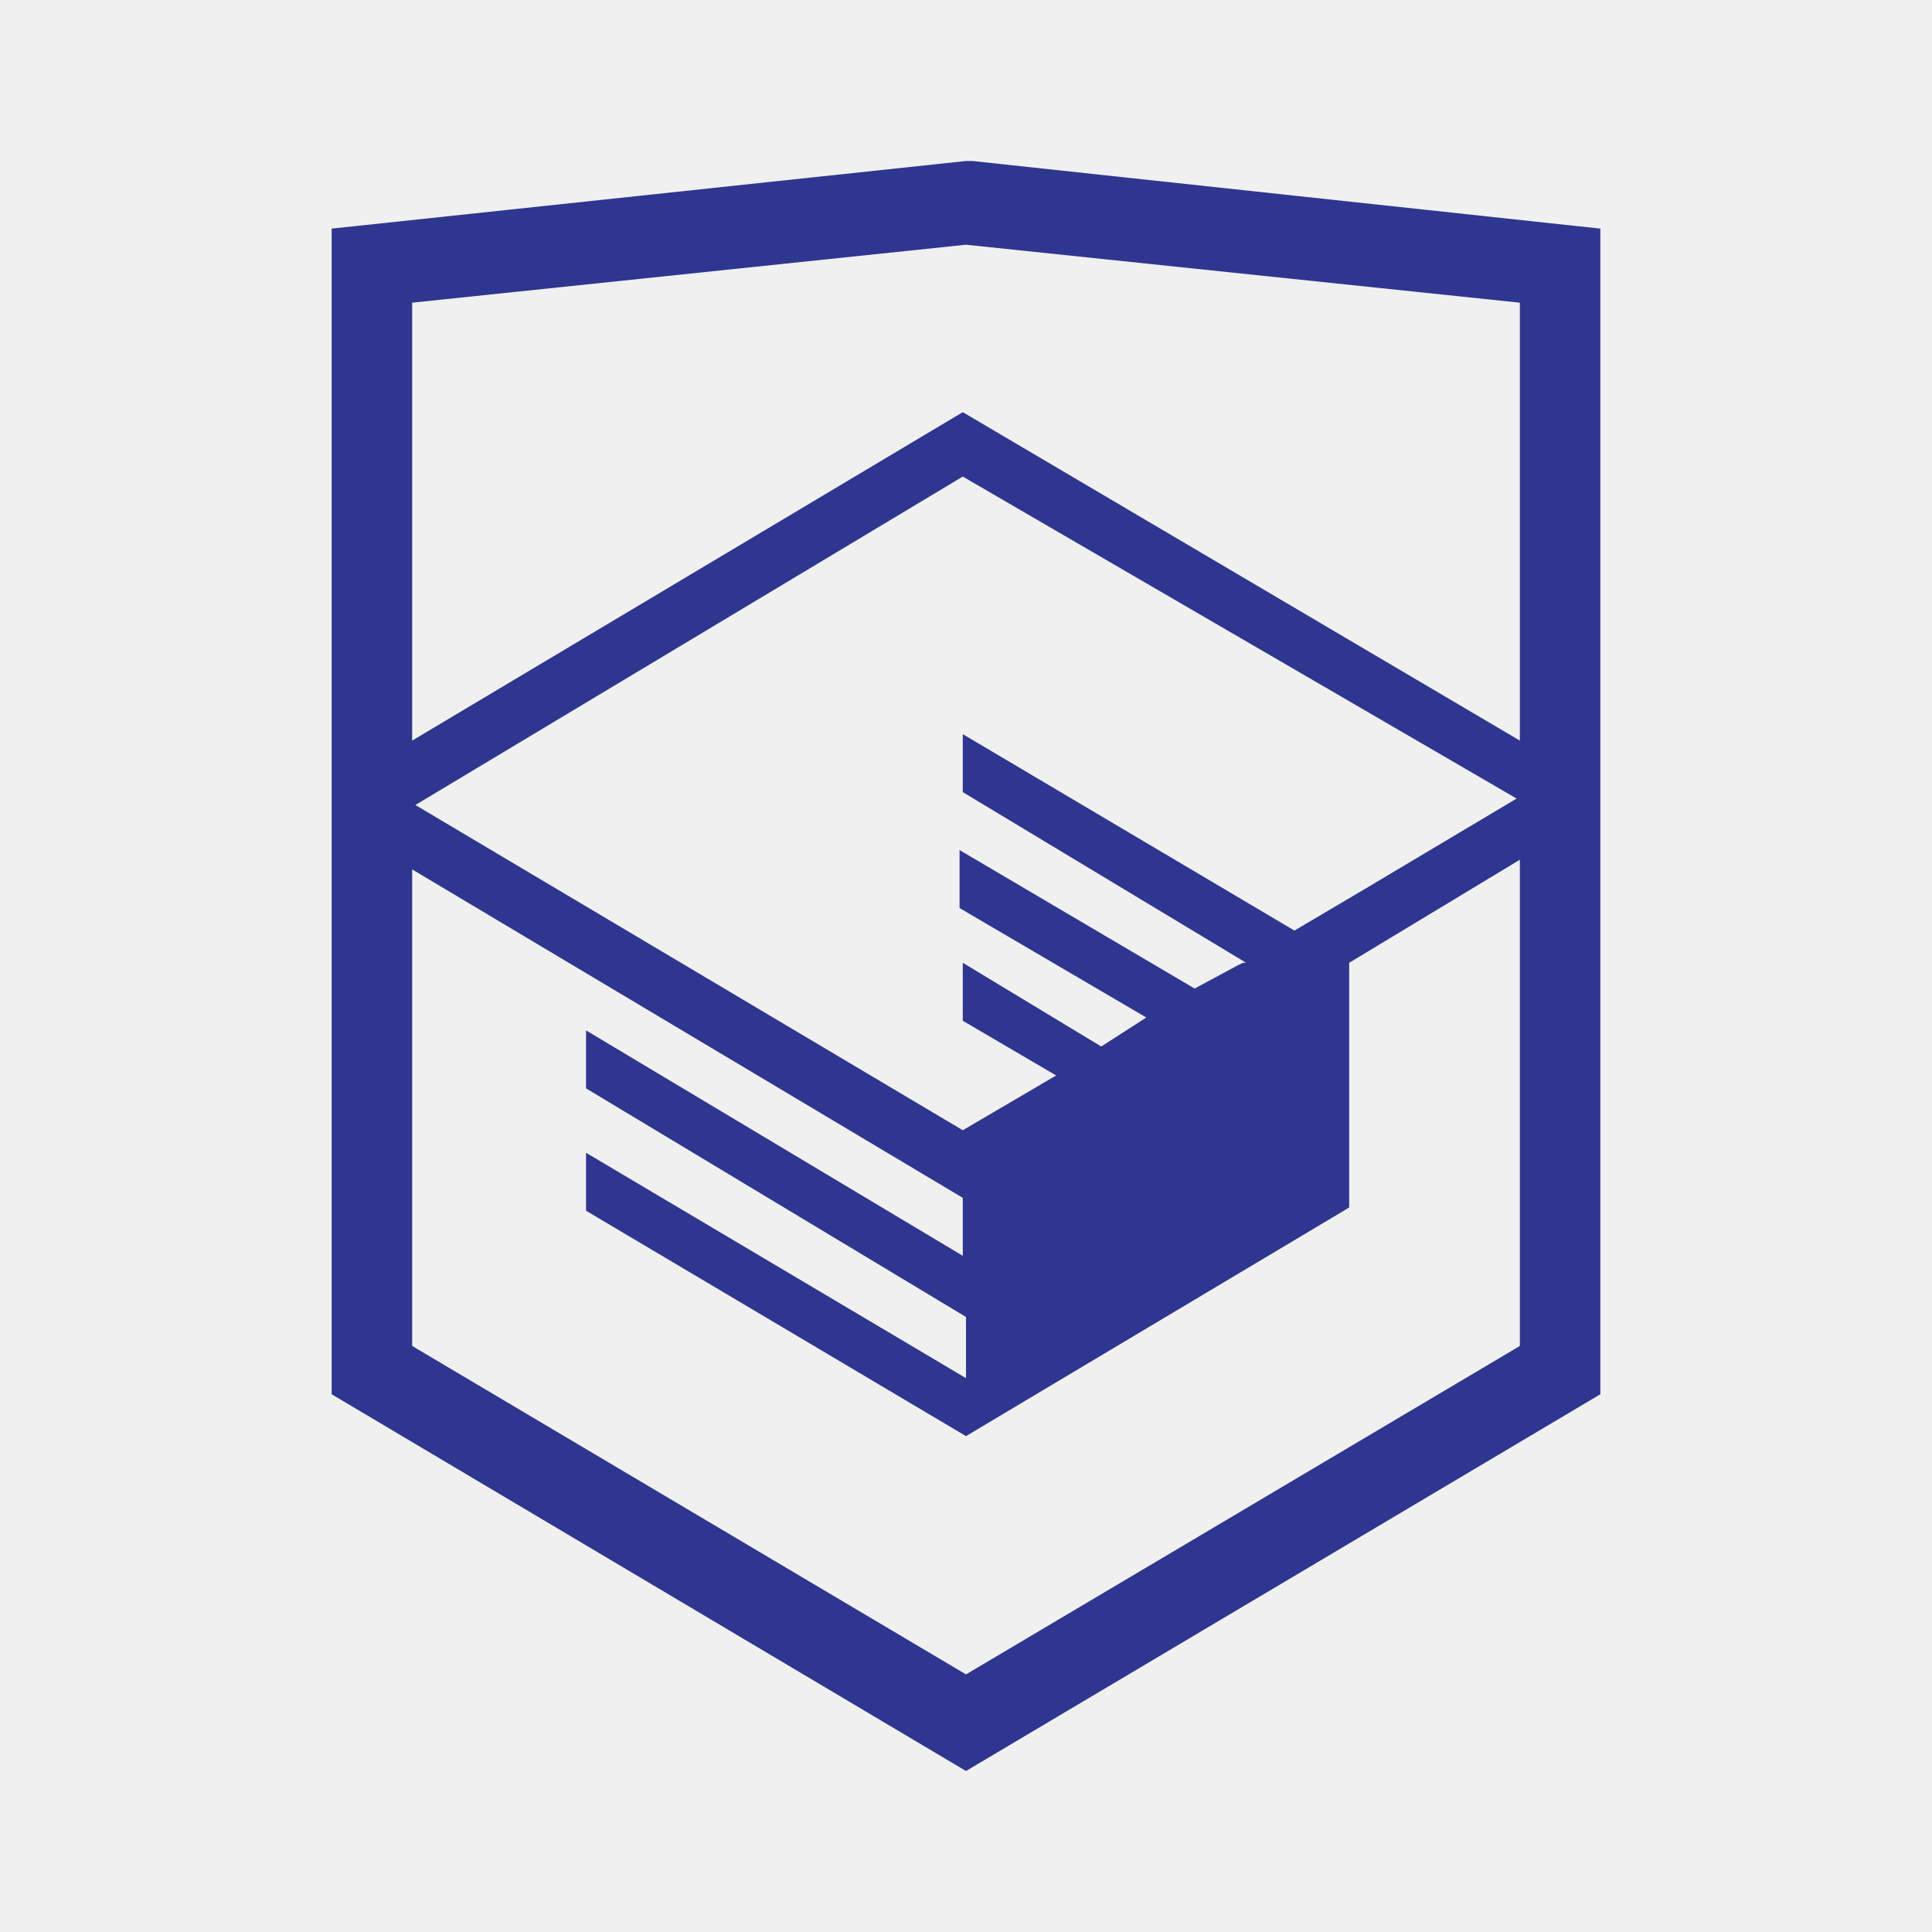
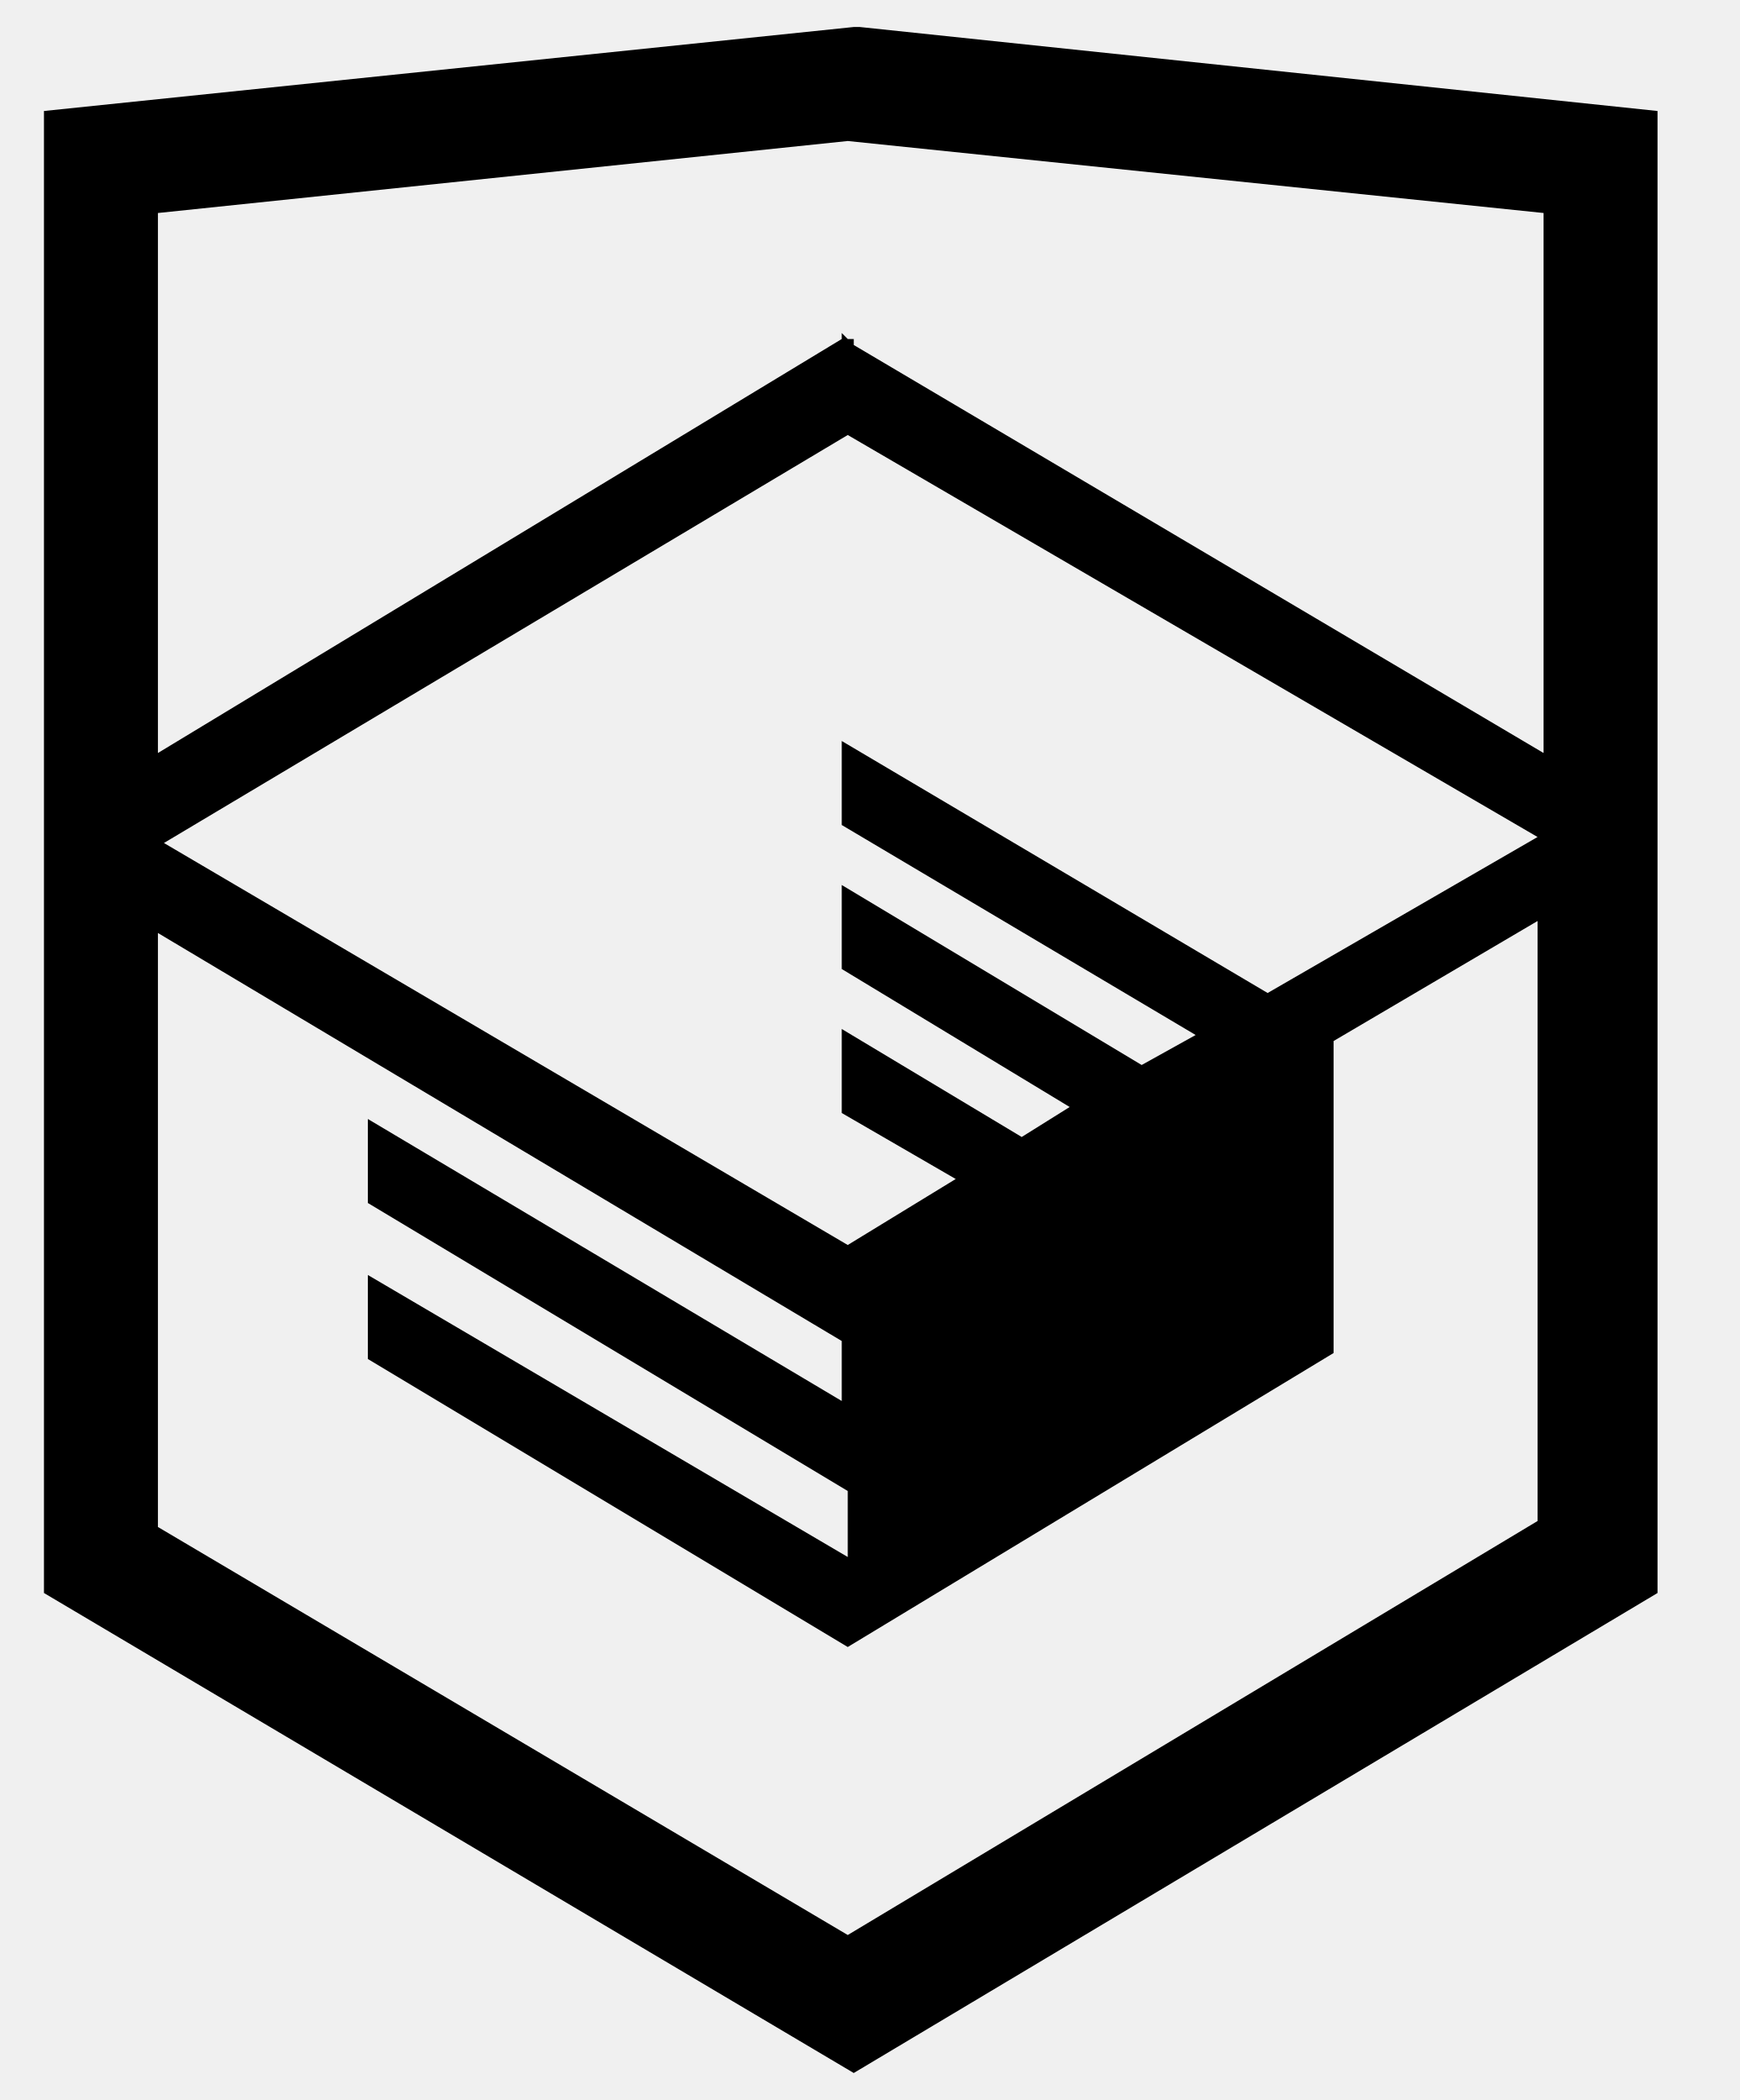
- <svg xmlns="http://www.w3.org/2000/svg" viewBox="0 0 60 60">
-   <path fill="#2E368F" d="M30.2 5h-.2l-19.7 2.1v36.2l19.7 11.7 19.7-11.7v-36.2l-19.5-2.1zm17 36.8l-17.2 10.2-17.2-10.2v-14.8l17.1 10.2v1.8l-11.7-7v1.8l11.8 7.1v1.9l-11.8-7v1.8l11.8 7 11.9-7.1v-7.6l5.3-3.2v15.1zm-.1-17l-4.7 2.8-2.2 1.3-10.3-6.1v1.8l8.8 5.3h-.1l-.2.1-1.3.7-7.3-4.3v1.8l5.8 3.4-1.4.9-4.3-2.6v1.8l2.9 1.7-2.9 1.7-17-10.1 17-10.2 17.2 10zm.1-1.8l-17.3-10.2-17.1 10.2v-13.6l17.2-1.8 17.2 1.8v13.6z" />
+ <svg xmlns="http://www.w3.org/2000/svg" width="29" height="35" viewBox="0 0 29 35" fill="none">
+   <g clip-path="url(#clip0_58892_1142)">
+     <path d="M14.333 0.45H14.233L0.733 1.85V26.55L14.233 34.55L27.633 26.55V1.85L14.333 0.45ZM25.733 12.55L14.233 5.75V5.65H14.133L14.033 5.55V5.65L2.633 12.55V3.55L14.133 2.35L25.733 3.55V12.55ZM14.133 7.25L25.633 13.95L21.133 16.55L14.033 12.35V13.75L19.933 17.25L19.033 17.75L14.033 14.75V16.15L17.833 18.45L17.033 18.95L14.033 17.15V18.55L15.933 19.65L14.133 20.75L2.733 14.05L14.133 7.25ZM2.633 15.55L14.033 22.35V23.35L6.133 18.65V20.05L14.133 24.85V25.95L6.133 21.25V22.65L14.133 27.45L22.233 22.55V17.35L25.633 15.35V25.35L14.133 32.25L2.633 25.45V15.55Z" fill="black" />
+   </g>
+   <defs>
+     <clipPath id="clip0_58892_1142">
+       <rect width="28" height="35" fill="white" transform="translate(0.183105)" />
+     </clipPath>
+   </defs>
</svg>
